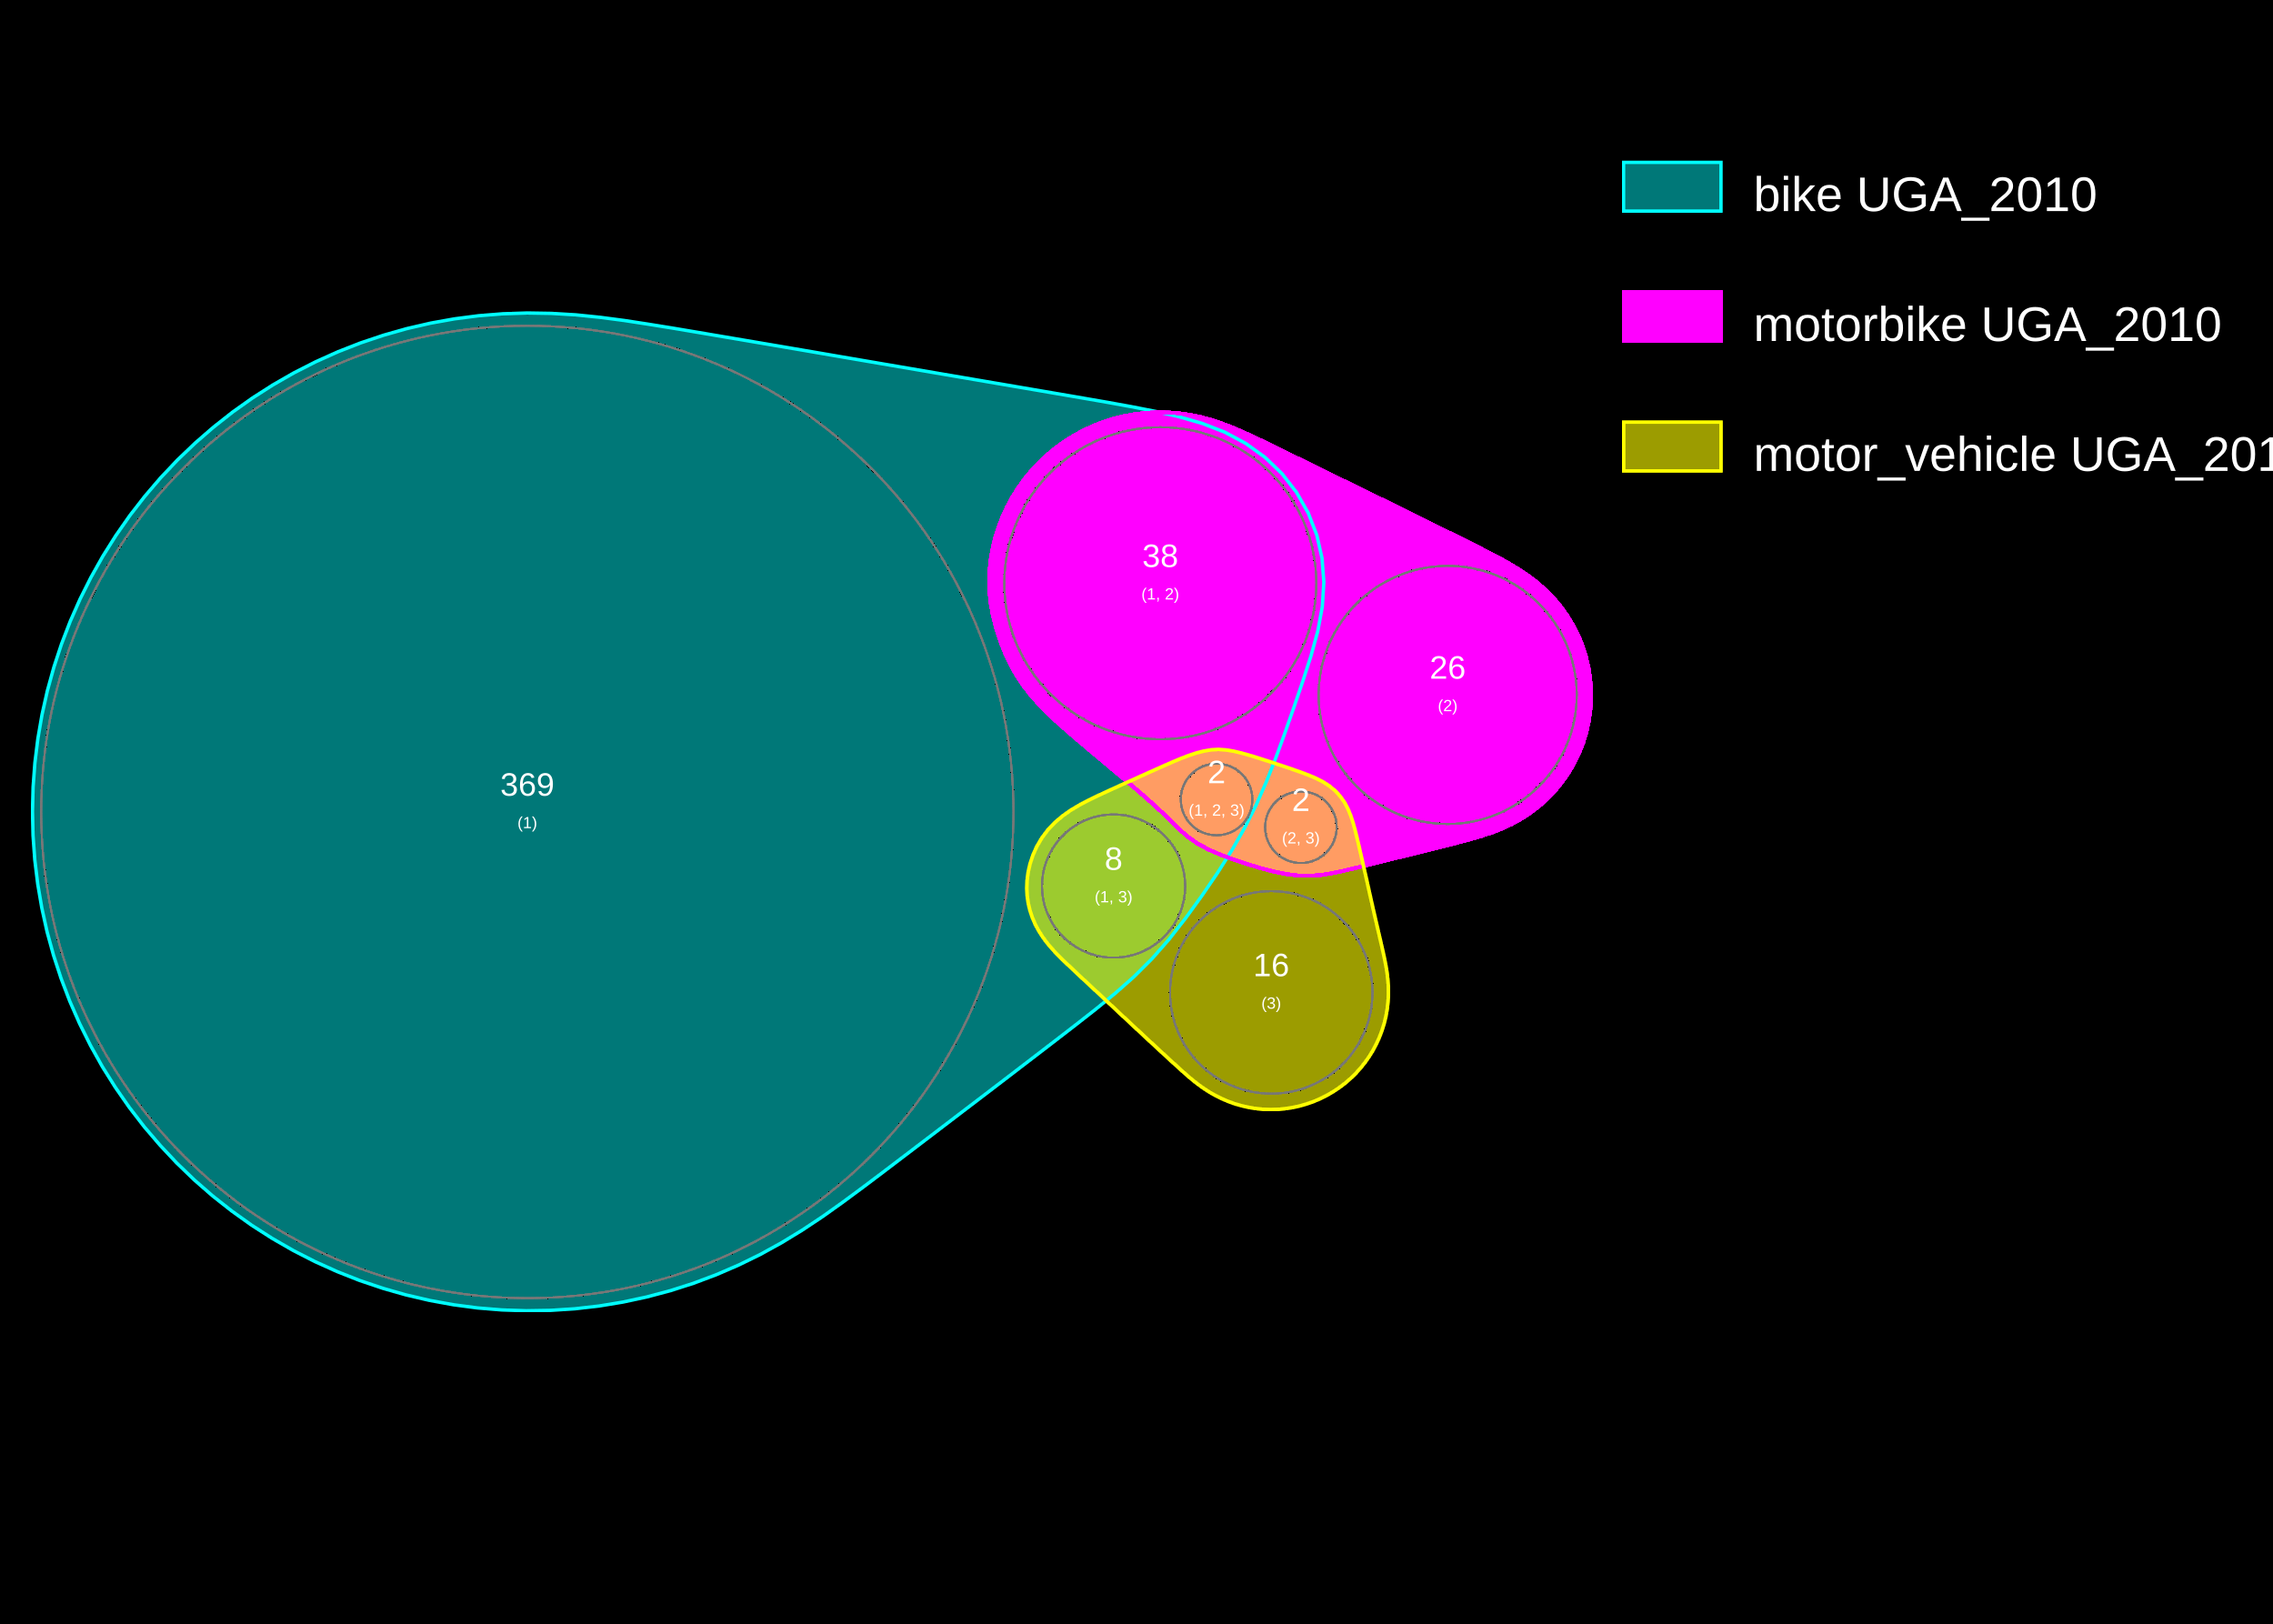
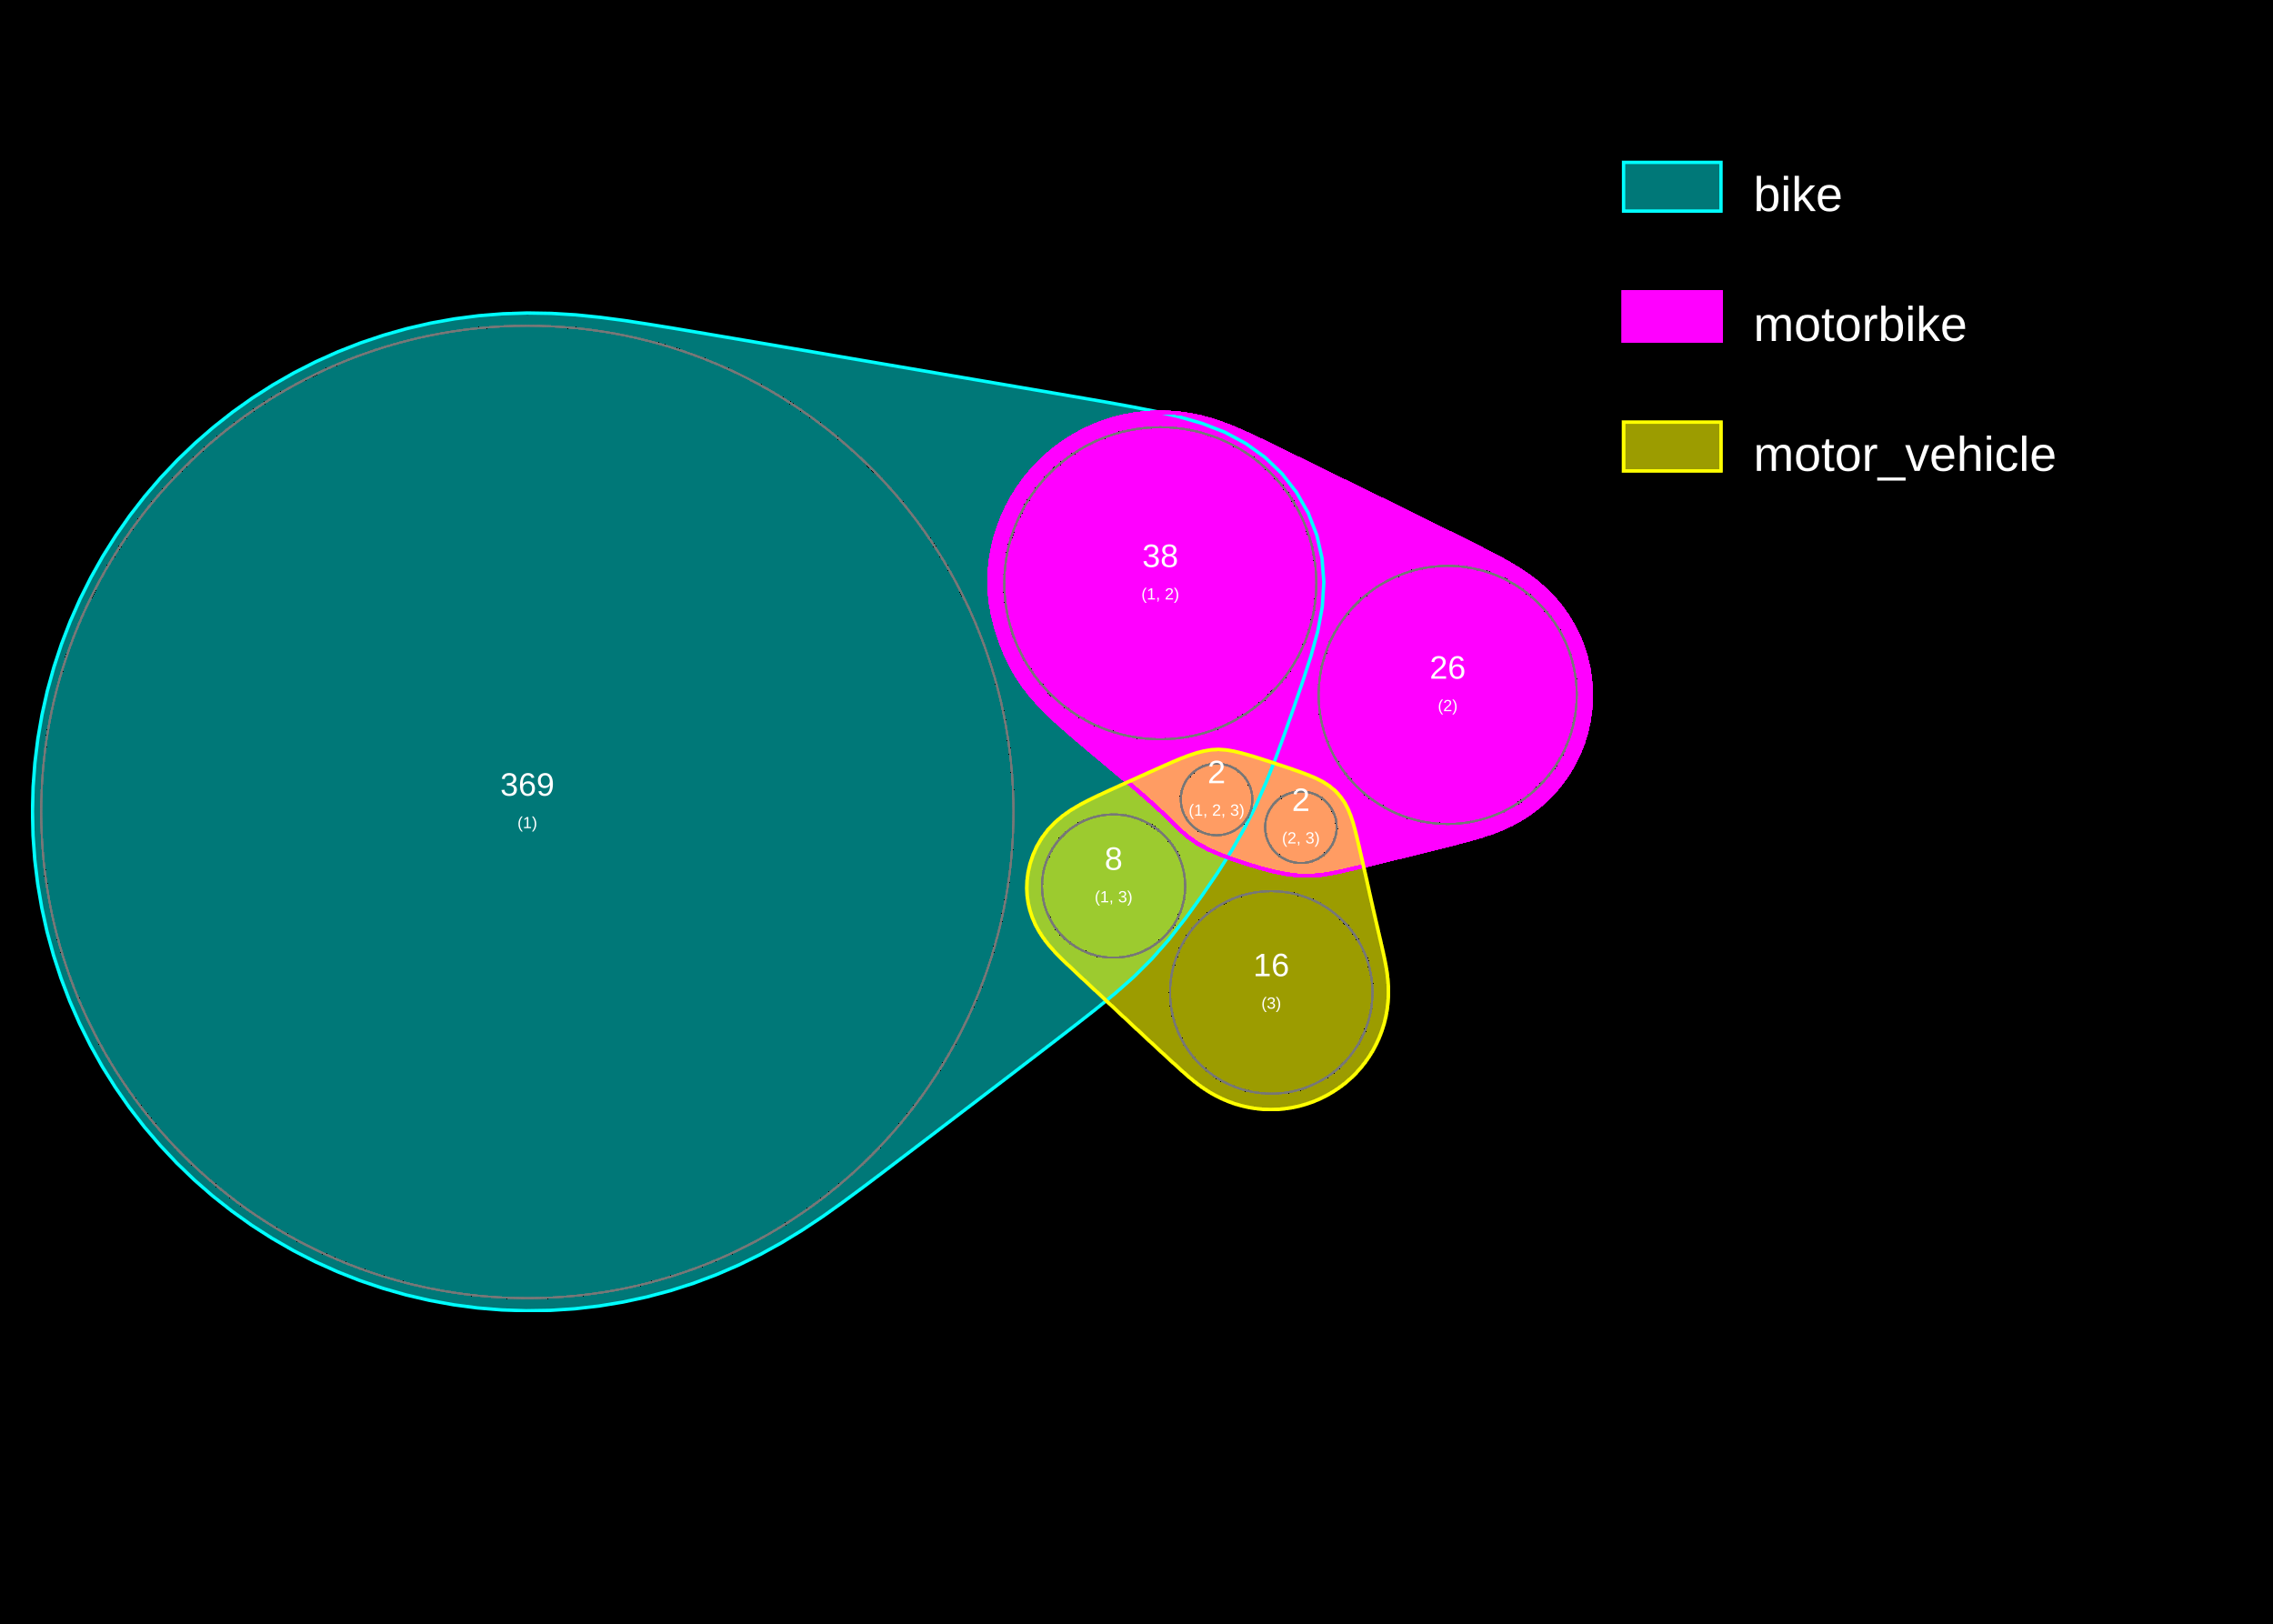
<svg xmlns="http://www.w3.org/2000/svg" xmlns:xlink="http://www.w3.org/1999/xlink" width="700" height="500" version="1.1" id="svg3415">
  <defs id="defs3338">
    <style type="text/css" id="style3327">
  .borderLine {
	   stroke: none;
	   fill-opacity:  0.4 ;
  }
  .outLine {
	   stroke-width:  1 ;
	   fill: none;
  }
  .circle {
	   stroke: #888888;
	   stroke-width: 0.5;
	   fill: none;
    pointer-events: all;
  }
  .nLabel {
	   font-family: Arial;
    pointer-events: none;
	   font-size: 10px;
	   text-anchor: middle;
	   alignment-baseline: central;
  }
  .belong {
	   font-family: Arial;
    pointer-events: none;
	   font-size: 5px;
	   text-anchor: middle;
	   alignment-baseline: central;
  }
  .legend {
    font-family: Arial;
    font-size: 15px;
  }
  #legendBox {
    display:  inline ;
  }
  .p0{
    stroke: none;
    fill:  #00F ;
  }
  .q0{
    fill: none;
    stroke:  #00F ;
  }
  .p1{
    stroke: none;
    fill:  #0F0 ;
  }
  .q1{
    fill: none;
    stroke:  #0F0 ;
  }
  .p2{
    stroke: none;
    fill:  #F00 ;
  }
  .q2{
    fill: none;
    stroke:  #F00 ;
  }
</style>
    <symbol id="bl0">
      <path d="M 301.67 338.31 L 295.66 342.89 L 289.66 347.47 L 283.65 352.05 L 277.64 356.62 L 271.63 361.19 L 265.61 365.72 L 259.55 370.20 L 253.42 374.57 L 247.17 378.73 L 240.76 382.64 L 234.19 386.26 L 227.46 389.56 L 220.57 392.53 L 213.55 395.17 L 206.41 397.45 L 199.16 399.38 L 191.83 400.95 L 184.44 402.17 L 177.00 403.02 L 169.53 403.50 L 162.04 403.62 L 154.56 403.37 L 147.10 402.76 L 139.68 401.78 L 132.32 400.44 L 125.03 398.74 L 117.84 396.69 L 110.74 394.29 L 103.78 391.54 L 96.95 388.46 L 90.28 385.05 L 83.78 381.31 L 77.48 377.27 L 71.38 372.91 L 65.49 368.27 L 59.84 363.34 L 54.44 358.14 L 49.30 352.67 L 44.42 346.97 L 39.83 341.02 L 35.54 334.86 L 31.54 328.50 L 27.87 321.94 L 24.52 315.21 L 21.50 308.34 L 18.82 301.32 L 16.49 294.19 L 14.50 286.95 L 12.88 279.62 L 11.62 272.23 L 10.71 264.78 L 10.17 257.30 L 10.00 249.80 L 10.19 242.31 L 10.75 234.83 L 11.67 227.39 L 12.95 220.00 L 14.59 212.68 L 16.59 205.45 L 18.94 198.32 L 21.63 191.32 L 24.66 184.46 L 28.02 177.76 L 31.70 171.22 L 35.70 164.88 L 40.00 158.73 L 44.61 152.80 L 49.49 147.10 L 54.65 141.65 L 60.07 136.46 L 65.74 131.54 L 71.63 126.90 L 77.74 122.56 L 84.06 118.52 L 90.56 114.79 L 97.23 111.40 L 104.06 108.33 L 111.03 105.60 L 118.12 103.22 L 125.33 101.18 L 132.62 99.50 L 139.99 98.18 L 147.41 97.22 L 154.88 96.62 L 162.37 96.38 L 169.86 96.50 L 177.34 96.95 L 184.80 97.71 L 192.25 98.69 L 199.68 99.83 L 207.11 101.03 L 214.53 102.28 L 221.96 103.54 L 229.39 104.80 L 236.83 106.06 L 244.27 107.33 L 251.70 108.60 L 259.14 109.88 L 266.58 111.15 L 274.02 112.42 L 281.46 113.69 L 288.90 114.96 L 296.34 116.23 L 303.78 117.50 L 311.22 118.77 L 318.66 120.04 L 326.11 121.31 L 333.55 122.59 L 341.00 123.88 L 348.44 125.23 L 355.85 126.68 L 363.18 128.35 L 370.35 130.42 L 377.22 133.10 L 383.68 136.57 L 389.59 140.84 L 394.83 145.89 L 399.29 151.63 L 402.89 157.97 L 405.52 164.76 L 407.14 171.89 L 407.70 179.26 L 407.23 186.78 L 405.82 194.39 L 403.70 202.09 L 401.18 209.87 L 398.50 217.73 L 395.74 225.59 L 392.92 233.32 L 389.98 240.77 L 386.82 247.93 L 383.32 254.89 L 379.37 261.82 L 374.93 268.82 L 370.15 275.81 L 365.18 282.66 L 360.07 289.19 L 354.76 295.25 L 349.22 300.77 L 343.47 305.85 L 337.58 310.66 L 331.62 315.33 L 325.64 319.95 L 319.65 324.55 L 313.66 329.14 L 307.67 333.73 Z" id="path3329" />
    </symbol>
    <symbol id="bl1">
      <path d="M 413.53 268.20 L 410.20 268.90 L 406.83 269.44 L 403.40 269.70 L 399.87 269.62 L 396.21 269.18 L 392.39 268.41 L 388.42 267.38 L 384.32 266.15 L 380.20 264.78 L 376.15 263.30 L 372.35 261.67 L 368.93 259.84 L 365.95 257.77 L 363.34 255.51 L 360.89 253.13 L 358.43 250.71 L 355.86 248.29 L 353.17 245.89 L 350.41 243.50 L 347.60 241.11 L 344.78 238.73 L 341.95 236.35 L 339.12 233.98 L 336.29 231.61 L 333.46 229.22 L 330.64 226.83 L 327.84 224.40 L 325.08 221.93 L 322.39 219.39 L 319.81 216.75 L 317.38 213.98 L 315.15 211.09 L 313.14 208.08 L 311.38 205.01 L 309.86 201.89 L 308.56 198.74 L 307.43 195.56 L 306.47 192.34 L 305.68 189.05 L 305.10 185.72 L 304.74 182.35 L 304.63 178.97 L 304.75 175.58 L 305.11 172.22 L 305.70 168.88 L 306.50 165.59 L 307.51 162.35 L 308.73 159.19 L 310.14 156.11 L 311.75 153.13 L 313.55 150.27 L 315.53 147.52 L 317.68 144.90 L 320.00 142.43 L 322.47 140.11 L 325.08 137.95 L 327.83 135.97 L 330.69 134.16 L 333.67 132.55 L 336.74 131.13 L 339.89 129.91 L 343.12 128.89 L 346.41 128.09 L 349.74 127.49 L 353.11 127.11 L 356.50 126.96 L 359.89 127.01 L 363.28 127.28 L 366.63 127.77 L 369.96 128.47 L 373.24 129.37 L 376.47 130.46 L 379.65 131.69 L 382.78 133.04 L 385.88 134.46 L 388.95 135.92 L 392.01 137.40 L 395.06 138.89 L 398.11 140.40 L 401.17 141.90 L 404.22 143.40 L 407.29 144.90 L 410.35 146.40 L 413.41 147.90 L 416.48 149.39 L 419.55 150.89 L 422.61 152.39 L 425.67 153.88 L 428.73 155.38 L 431.78 156.89 L 434.84 158.40 L 437.89 159.90 L 440.94 161.41 L 443.99 162.92 L 447.04 164.42 L 450.09 165.94 L 453.14 167.46 L 456.19 169.00 L 459.23 170.55 L 462.26 172.15 L 465.23 173.82 L 468.15 175.61 L 470.97 177.54 L 473.67 179.62 L 476.21 181.88 L 478.58 184.32 L 480.76 186.93 L 482.73 189.70 L 484.48 192.60 L 486.01 195.63 L 487.30 198.77 L 488.34 202.00 L 489.14 205.30 L 489.68 208.64 L 489.97 212.02 L 490.00 215.41 L 489.77 218.78 L 489.28 222.13 L 488.55 225.43 L 487.56 228.66 L 486.32 231.81 L 484.85 234.86 L 483.15 237.79 L 481.23 240.59 L 479.10 243.23 L 476.78 245.70 L 474.27 247.98 L 471.60 250.07 L 468.78 251.94 L 465.82 253.61 L 462.76 255.06 L 459.60 256.30 L 456.38 257.37 L 453.12 258.33 L 449.84 259.22 L 446.55 260.07 L 443.25 260.90 L 439.95 261.72 L 436.65 262.54 L 433.35 263.36 L 430.05 264.17 L 426.75 264.99 L 423.45 265.81 L 420.15 266.62 L 416.84 267.43 Z" id="path3332" />
    </symbol>
    <symbol id="bl2">
      <path d="M 426.81 312.98 L 426.28 315.17 L 425.61 317.31 L 424.81 319.41 L 423.88 321.46 L 422.83 323.44 L 421.66 325.35 L 420.37 327.19 L 418.97 328.94 L 417.47 330.60 L 415.86 332.16 L 414.16 333.62 L 412.37 334.98 L 410.50 336.21 L 408.56 337.34 L 406.55 338.34 L 404.49 339.22 L 402.37 339.96 L 400.21 340.58 L 398.02 341.06 L 395.80 341.40 L 393.58 341.61 L 391.35 341.67 L 389.12 341.60 L 386.90 341.38 L 384.70 341.03 L 382.52 340.54 L 380.37 339.93 L 378.27 339.18 L 376.21 338.30 L 374.21 337.30 L 372.27 336.18 L 370.40 334.95 L 368.58 333.62 L 366.82 332.21 L 365.11 330.74 L 363.43 329.23 L 361.76 327.71 L 360.09 326.19 L 358.43 324.66 L 356.77 323.12 L 355.11 321.59 L 353.45 320.05 L 351.79 318.51 L 350.13 316.96 L 348.47 315.42 L 346.82 313.87 L 345.16 312.33 L 343.51 310.78 L 341.85 309.24 L 340.20 307.69 L 338.55 306.15 L 336.89 304.60 L 335.23 303.06 L 333.57 301.51 L 331.92 299.96 L 330.26 298.41 L 328.61 296.85 L 326.98 295.28 L 325.39 293.68 L 323.85 292.02 L 322.40 290.29 L 321.06 288.47 L 319.85 286.57 L 318.79 284.58 L 317.90 282.51 L 317.19 280.36 L 316.66 278.15 L 316.33 275.87 L 316.21 273.53 L 316.30 271.10 L 316.63 268.59 L 317.22 265.98 L 318.11 263.30 L 319.32 260.61 L 320.86 258.00 L 322.70 255.55 L 324.82 253.31 L 327.17 251.30 L 329.72 249.50 L 332.41 247.90 L 335.19 246.43 L 338.02 245.06 L 340.88 243.73 L 343.75 242.42 L 346.61 241.12 L 349.47 239.84 L 352.33 238.55 L 355.17 237.27 L 357.99 236.01 L 360.77 234.79 L 363.47 233.65 L 366.03 232.66 L 368.45 231.86 L 370.75 231.27 L 373.00 230.89 L 375.26 230.77 L 377.56 230.93 L 379.89 231.31 L 382.23 231.86 L 384.57 232.51 L 386.89 233.21 L 389.21 233.95 L 391.51 234.70 L 393.81 235.47 L 396.11 236.23 L 398.40 237.01 L 400.68 237.82 L 402.95 238.67 L 405.17 239.61 L 407.32 240.69 L 409.33 241.97 L 411.15 243.47 L 412.73 245.19 L 414.07 247.08 L 415.14 249.11 L 416.00 251.22 L 416.71 253.38 L 417.31 255.57 L 417.86 257.77 L 418.38 259.97 L 418.88 262.17 L 419.39 264.37 L 419.89 266.57 L 420.39 268.77 L 420.89 270.97 L 421.38 273.18 L 421.87 275.38 L 422.36 277.58 L 422.86 279.78 L 423.36 281.97 L 423.87 284.17 L 424.38 286.36 L 424.89 288.56 L 425.40 290.76 L 425.90 292.96 L 426.38 295.16 L 426.81 297.37 L 427.18 299.59 L 427.43 301.82 L 427.57 304.06 L 427.59 306.30 L 427.46 308.54 L 427.21 310.77 Z" id="path3335" />
    </symbol>
-     <filter style="color-interpolation-filters:sRGB;" id="filter3421" x="-0.002" y="-0.005" width="1.002" height="1.005">
+     <filter style="color-interpolation-filters:sRGB;" id="filter3421" x="-0.004" y="-0.005" width="1.004" height="1.005">
      <feColorMatrix values="0 0 -1 0 1 0 -1 0 0 1 -1 0 0 0 1 0.21 0.72 0.07 1 0 " result="color2" id="feColorMatrix3419" />
    </filter>
    <filter style="color-interpolation-filters:sRGB;" id="filter3425" x="0" y="0" width="1" height="1">
      <feColorMatrix values="0 0 -1 0 1 0 -1 0 0 1 -1 0 0 0 1 0.21 0.72 0.07 1 0 " result="color2" id="feColorMatrix3423" />
    </filter>
    <filter style="color-interpolation-filters:sRGB;" id="filter3429" x="0" y="0" width="1" height="1">
      <feColorMatrix values="0 0 -1 0 1 0 -1 0 0 1 -1 0 0 0 1 0.21 0.72 0.07 1 0 " result="color2" id="feColorMatrix3427" />
    </filter>
    <filter style="color-interpolation-filters:sRGB;" id="filter3433" x="-0.006" y="-0.006" width="1.011" height="1.011">
      <feColorMatrix values="0 0 -1 0 1 0 -1 0 0 1 -1 0 0 0 1 0.21 0.72 0.07 1 0 " result="color2" id="feColorMatrix3431" />
    </filter>
    <filter style="color-interpolation-filters:sRGB;" id="filter3437" x="0" y="0" width="1" height="1">
      <feColorMatrix values="0 0 -1 0 1 0 -1 0 0 1 -1 0 0 0 1 0.21 0.72 0.07 1 0 " result="color2" id="feColorMatrix3435" />
    </filter>
    <filter style="color-interpolation-filters:sRGB;" id="filter3441" x="0" y="0" width="1" height="1">
      <feColorMatrix values="0 0 -1 0 1 0 -1 0 0 1 -1 0 0 0 1 0.21 0.72 0.07 1 0 " result="color2" id="feColorMatrix3439" />
    </filter>
    <filter style="color-interpolation-filters:sRGB;" id="filter3445" x="-0.004" y="-0.004" width="1.008" height="1.008">
      <feColorMatrix values="0 0 -1 0 1 0 -1 0 0 1 -1 0 0 0 1 0.21 0.72 0.07 1 0 " result="color2" id="feColorMatrix3443" />
    </filter>
    <filter style="color-interpolation-filters:sRGB;" id="filter3449" x="0" y="0" width="1" height="1">
      <feColorMatrix values="0 0 -1 0 1 0 -1 0 0 1 -1 0 0 0 1 0.21 0.72 0.07 1 0 " result="color2" id="feColorMatrix3447" />
    </filter>
    <filter style="color-interpolation-filters:sRGB;" id="filter3453" x="0" y="0" width="1" height="1">
      <feColorMatrix values="0 0 -1 0 1 0 -1 0 0 1 -1 0 0 0 1 0.21 0.72 0.07 1 0 " result="color2" id="feColorMatrix3451" />
    </filter>
    <filter style="color-interpolation-filters:sRGB;" id="filter3457" x="-0.011" y="-0.011" width="1.023" height="1.023">
      <feColorMatrix values="0 0 -1 0 1 0 -1 0 0 1 -1 0 0 0 1 0.21 0.72 0.07 1 0 " result="color2" id="feColorMatrix3455" />
    </filter>
    <filter style="color-interpolation-filters:sRGB;" id="filter3461" x="0" y="0" width="1" height="1">
      <feColorMatrix values="0 0 -1 0 1 0 -1 0 0 1 -1 0 0 0 1 0.21 0.72 0.07 1 0 " result="color2" id="feColorMatrix3459" />
    </filter>
    <filter style="color-interpolation-filters:sRGB;" id="filter3465" x="0" y="0" width="1" height="1">
      <feColorMatrix values="0 0 -1 0 1 0 -1 0 0 1 -1 0 0 0 1 0.21 0.72 0.07 1 0 " result="color2" id="feColorMatrix3463" />
    </filter>
    <filter style="color-interpolation-filters:sRGB;" id="filter3469" x="-0.003" y="-0.003" width="1.006" height="1.006">
      <feColorMatrix values="0 0 -1 0 1 0 -1 0 0 1 -1 0 0 0 1 0.21 0.72 0.07 1 0 " result="color2" id="feColorMatrix3467" />
    </filter>
    <filter style="color-interpolation-filters:sRGB;" id="filter3473" x="0" y="0" width="1" height="1">
      <feColorMatrix values="0 0 -1 0 1 0 -1 0 0 1 -1 0 0 0 1 0.21 0.72 0.07 1 0 " result="color2" id="feColorMatrix3471" />
    </filter>
    <filter style="color-interpolation-filters:sRGB;" id="filter3477" x="0" y="0" width="1" height="1">
      <feColorMatrix values="0 0 -1 0 1 0 -1 0 0 1 -1 0 0 0 1 0.21 0.72 0.07 1 0 " result="color2" id="feColorMatrix3475" />
    </filter>
    <filter style="color-interpolation-filters:sRGB;" id="filter3481" x="-0.011" y="-0.011" width="1.023" height="1.023">
      <feColorMatrix values="0 0 -1 0 1 0 -1 0 0 1 -1 0 0 0 1 0.21 0.72 0.07 1 0 " result="color2" id="feColorMatrix3479" />
    </filter>
    <filter style="color-interpolation-filters:sRGB;" id="filter3485" x="0" y="0" width="1" height="1">
      <feColorMatrix values="0 0 -1 0 1 0 -1 0 0 1 -1 0 0 0 1 0.21 0.72 0.07 1 0 " result="color2" id="feColorMatrix3483" />
    </filter>
    <filter style="color-interpolation-filters:sRGB;" id="filter3489" x="0" y="0" width="1" height="1">
      <feColorMatrix values="0 0 -1 0 1 0 -1 0 0 1 -1 0 0 0 1 0.21 0.72 0.07 1 0 " result="color2" id="feColorMatrix3487" />
    </filter>
    <filter style="color-interpolation-filters:sRGB;" id="filter3493" x="-0.003" y="-0.003" width="1.005" height="1.005">
      <feColorMatrix values="0 0 -1 0 1 0 -1 0 0 1 -1 0 0 0 1 0.21 0.72 0.07 1 0 " result="color2" id="feColorMatrix3491" />
    </filter>
    <filter style="color-interpolation-filters:sRGB;" id="filter3497" x="0" y="0" width="1" height="1">
      <feColorMatrix values="0 0 -1 0 1 0 -1 0 0 1 -1 0 0 0 1 0.21 0.72 0.07 1 0 " result="color2" id="feColorMatrix3495" />
    </filter>
    <filter style="color-interpolation-filters:sRGB;" id="filter3501" x="0" y="0" width="1" height="1">
      <feColorMatrix values="0 0 -1 0 1 0 -1 0 0 1 -1 0 0 0 1 0.21 0.72 0.07 1 0 " result="color2" id="feColorMatrix3499" />
    </filter>
    <filter style="color-interpolation-filters:sRGB;" id="filter3505" x="-0.001" y="-0.001" width="1.002" height="1.002">
      <feColorMatrix values="0 0 -1 0 1 0 -1 0 0 1 -1 0 0 0 1 0.21 0.72 0.07 1 0 " result="color2" id="feColorMatrix3503" />
    </filter>
    <filter style="color-interpolation-filters:sRGB;" id="filter3509" x="-0.004" y="-0.005" width="1.009" height="1.009">
      <feColorMatrix values="0 0 -1 0 1 0 -1 0 0 1 -1 0 0 0 1 0.21 0.72 0.07 1 0 " result="color2" id="feColorMatrix3507" />
    </filter>
    <filter style="color-interpolation-filters:sRGB;" id="filter3513" x="-0.003" y="-0.004" width="1.005" height="1.007">
      <feColorMatrix values="0 0 -1 0 1 0 -1 0 0 1 -1 0 0 0 1 0.21 0.72 0.07 1 0 " result="color2" id="feColorMatrix3511" />
    </filter>
    <filter style="color-interpolation-filters:sRGB;" id="filter3517" x="-0.001" y="-0.002" width="1.003" height="1.003">
      <feColorMatrix values="0 0 -1 0 1 0 -1 0 0 1 -1 0 0 0 1 0.21 0.72 0.07 1 0 " result="color2" id="feColorMatrix3515" />
    </filter>
    <filter style="color-interpolation-filters:sRGB;" id="filter3521" x="0" y="0" width="1" height="1">
      <feColorMatrix values="0 0 -1 0 1 0 -1 0 0 1 -1 0 0 0 1 0.21 0.72 0.07 1 0 " result="color2" id="feColorMatrix3519" />
    </filter>
    <filter style="color-interpolation-filters:sRGB;" id="filter3525" x="0" y="0" width="1" height="1">
      <feColorMatrix values="0 0 -1 0 1 0 -1 0 0 1 -1 0 0 0 1 0.21 0.72 0.07 1 0 " result="color2" id="feColorMatrix3523" />
    </filter>
    <filter style="color-interpolation-filters:sRGB;" id="filter3529" x="0" y="0" width="1" height="1">
      <feColorMatrix values="0 0 -1 0 1 0 -1 0 0 1 -1 0 0 0 1 0.21 0.72 0.07 1 0 " result="color2" id="feColorMatrix3527" />
    </filter>
    <filter style="color-interpolation-filters:sRGB;" id="filter3533" x="0" y="0" width="1" height="1">
      <feColorMatrix values="0 0 -1 0 1 0 -1 0 0 1 -1 0 0 0 1 0.21 0.72 0.07 1 0 " result="color2" id="feColorMatrix3531" />
    </filter>
  </defs>
  <rect width="700" height="500" style="fill:#fff;stroke-width:0;filter:url(#filter3533)" id="rect3340" />
  <use class="p0 borderLine" xlink:href="#bl0" id="use3342" style="filter:url(#filter3529)" />
  <use class="p1 borderLine" xlink:href="#bl1" id="use3344" style="filter:url(#filter3525)" />
  <use class="p2 borderLine" xlink:href="#bl2" id="use3346" style="filter:url(#filter3521)" />
  <use class="q0 outLine" xlink:href="#bl0" id="use3348" style="filter:url(#filter3517)" />
  <use class="q1 outLine" xlink:href="#bl1" id="use3350" style="filter:url(#filter3513)" />
  <use class="q2 outLine" xlink:href="#bl2" id="use3352" style="filter:url(#filter3509)" />
  <circle class="circle" cx="162.399" cy="250.023" r="149.714" id="circle3354" style="filter:url(#filter3505)" />
  <text class="nLabel" x="162.40" y="245.02" id="text3356" style="filter:url(#filter3501)">369</text>
  <text class="belong" x="162.40" y="255.02" id="text3358" style="filter:url(#filter3497)">(1)</text>
  <circle class="circle" cx="357.329" cy="179.597" r="48.044" id="circle3360" style="filter:url(#filter3493)" />
  <text class="nLabel" x="357.33" y="174.60" id="text3362" style="filter:url(#filter3489)">38</text>
  <text class="belong" x="357.33" y="184.60" id="text3364" style="filter:url(#filter3485)">(1, 2)</text>
  <circle class="circle" cx="374.662" cy="246.183" r="11.022" id="circle3366" style="filter:url(#filter3481)" />
  <text class="nLabel" x="374.66" y="241.18" id="text3368" style="filter:url(#filter3477)">2</text>
  <text class="belong" x="374.66" y="251.18" id="text3370" style="filter:url(#filter3473)">(1, 2, 3)</text>
  <circle class="circle" cx="445.841" cy="213.994" r="39.741" id="circle3372" style="filter:url(#filter3469)" />
  <text class="nLabel" x="445.84" y="208.99" id="text3374" style="filter:url(#filter3465)">26</text>
  <text class="belong" x="445.84" y="218.99" id="text3376" style="filter:url(#filter3461)">(2)</text>
  <circle class="circle" cx="400.631" cy="254.731" r="11.022" id="circle3378" style="filter:url(#filter3457)" />
  <text class="nLabel" x="400.63" y="249.73" id="text3380" style="filter:url(#filter3453)">2</text>
  <text class="belong" x="400.63" y="259.73" id="text3382" style="filter:url(#filter3449)">(2, 3)</text>
  <circle class="circle" cx="391.503" cy="305.596" r="31.175" id="circle3384" style="filter:url(#filter3445)" />
  <text class="nLabel" x="391.50" y="300.60" id="text3386" style="filter:url(#filter3441)">16</text>
  <text class="belong" x="391.50" y="310.60" id="text3388" style="filter:url(#filter3437)">(3)</text>
  <circle class="circle" cx="342.945" cy="272.847" r="22.044" id="circle3390" style="filter:url(#filter3433)" />
  <text class="nLabel" x="342.95" y="267.85" id="text3392" style="filter:url(#filter3429)">8</text>
  <text class="belong" x="342.95" y="277.85" id="text3394" style="filter:url(#filter3425)">(1, 3)</text>
  <g id="legendBox" style="filter:url(#filter3421)">
    <rect class="p0 borderLine" x="500.00" y="50.00" width="30.00" height="15.00" id="rect3396" />
    <rect class="q0" x="500.00" y="50.00" width="30.00" height="15.00" id="rect3398" />
-     <text class="legend" x="540.00" y="65.00" id="text3400">bike UGA_2010</text>
+     <text class="legend" x="540.00" y="65.00" id="text3400">bike</text>
    <rect class="p1 borderLine" x="500.00" y="90.00" width="30.00" height="15.00" id="rect3402" />
    <rect class="q1" x="500.00" y="90.00" width="30.00" height="15.00" id="rect3404" />
-     <text class="legend" x="540.00" y="105.00" id="text3406">motorbike UGA_2010</text>
+     <text class="legend" x="540.00" y="105.00" id="text3406">motorbike</text>
    <rect class="p2 borderLine" x="500.00" y="130.00" width="30.00" height="15.00" id="rect3408" />
    <rect class="q2" x="500.00" y="130.00" width="30.00" height="15.00" id="rect3410" />
-     <text class="legend" x="540.00" y="145.00" id="text3412">motor_vehicle UGA_2010</text>
+     <text class="legend" x="540.00" y="145.00" id="text3412">motor_vehicle</text>
  </g>
</svg>
